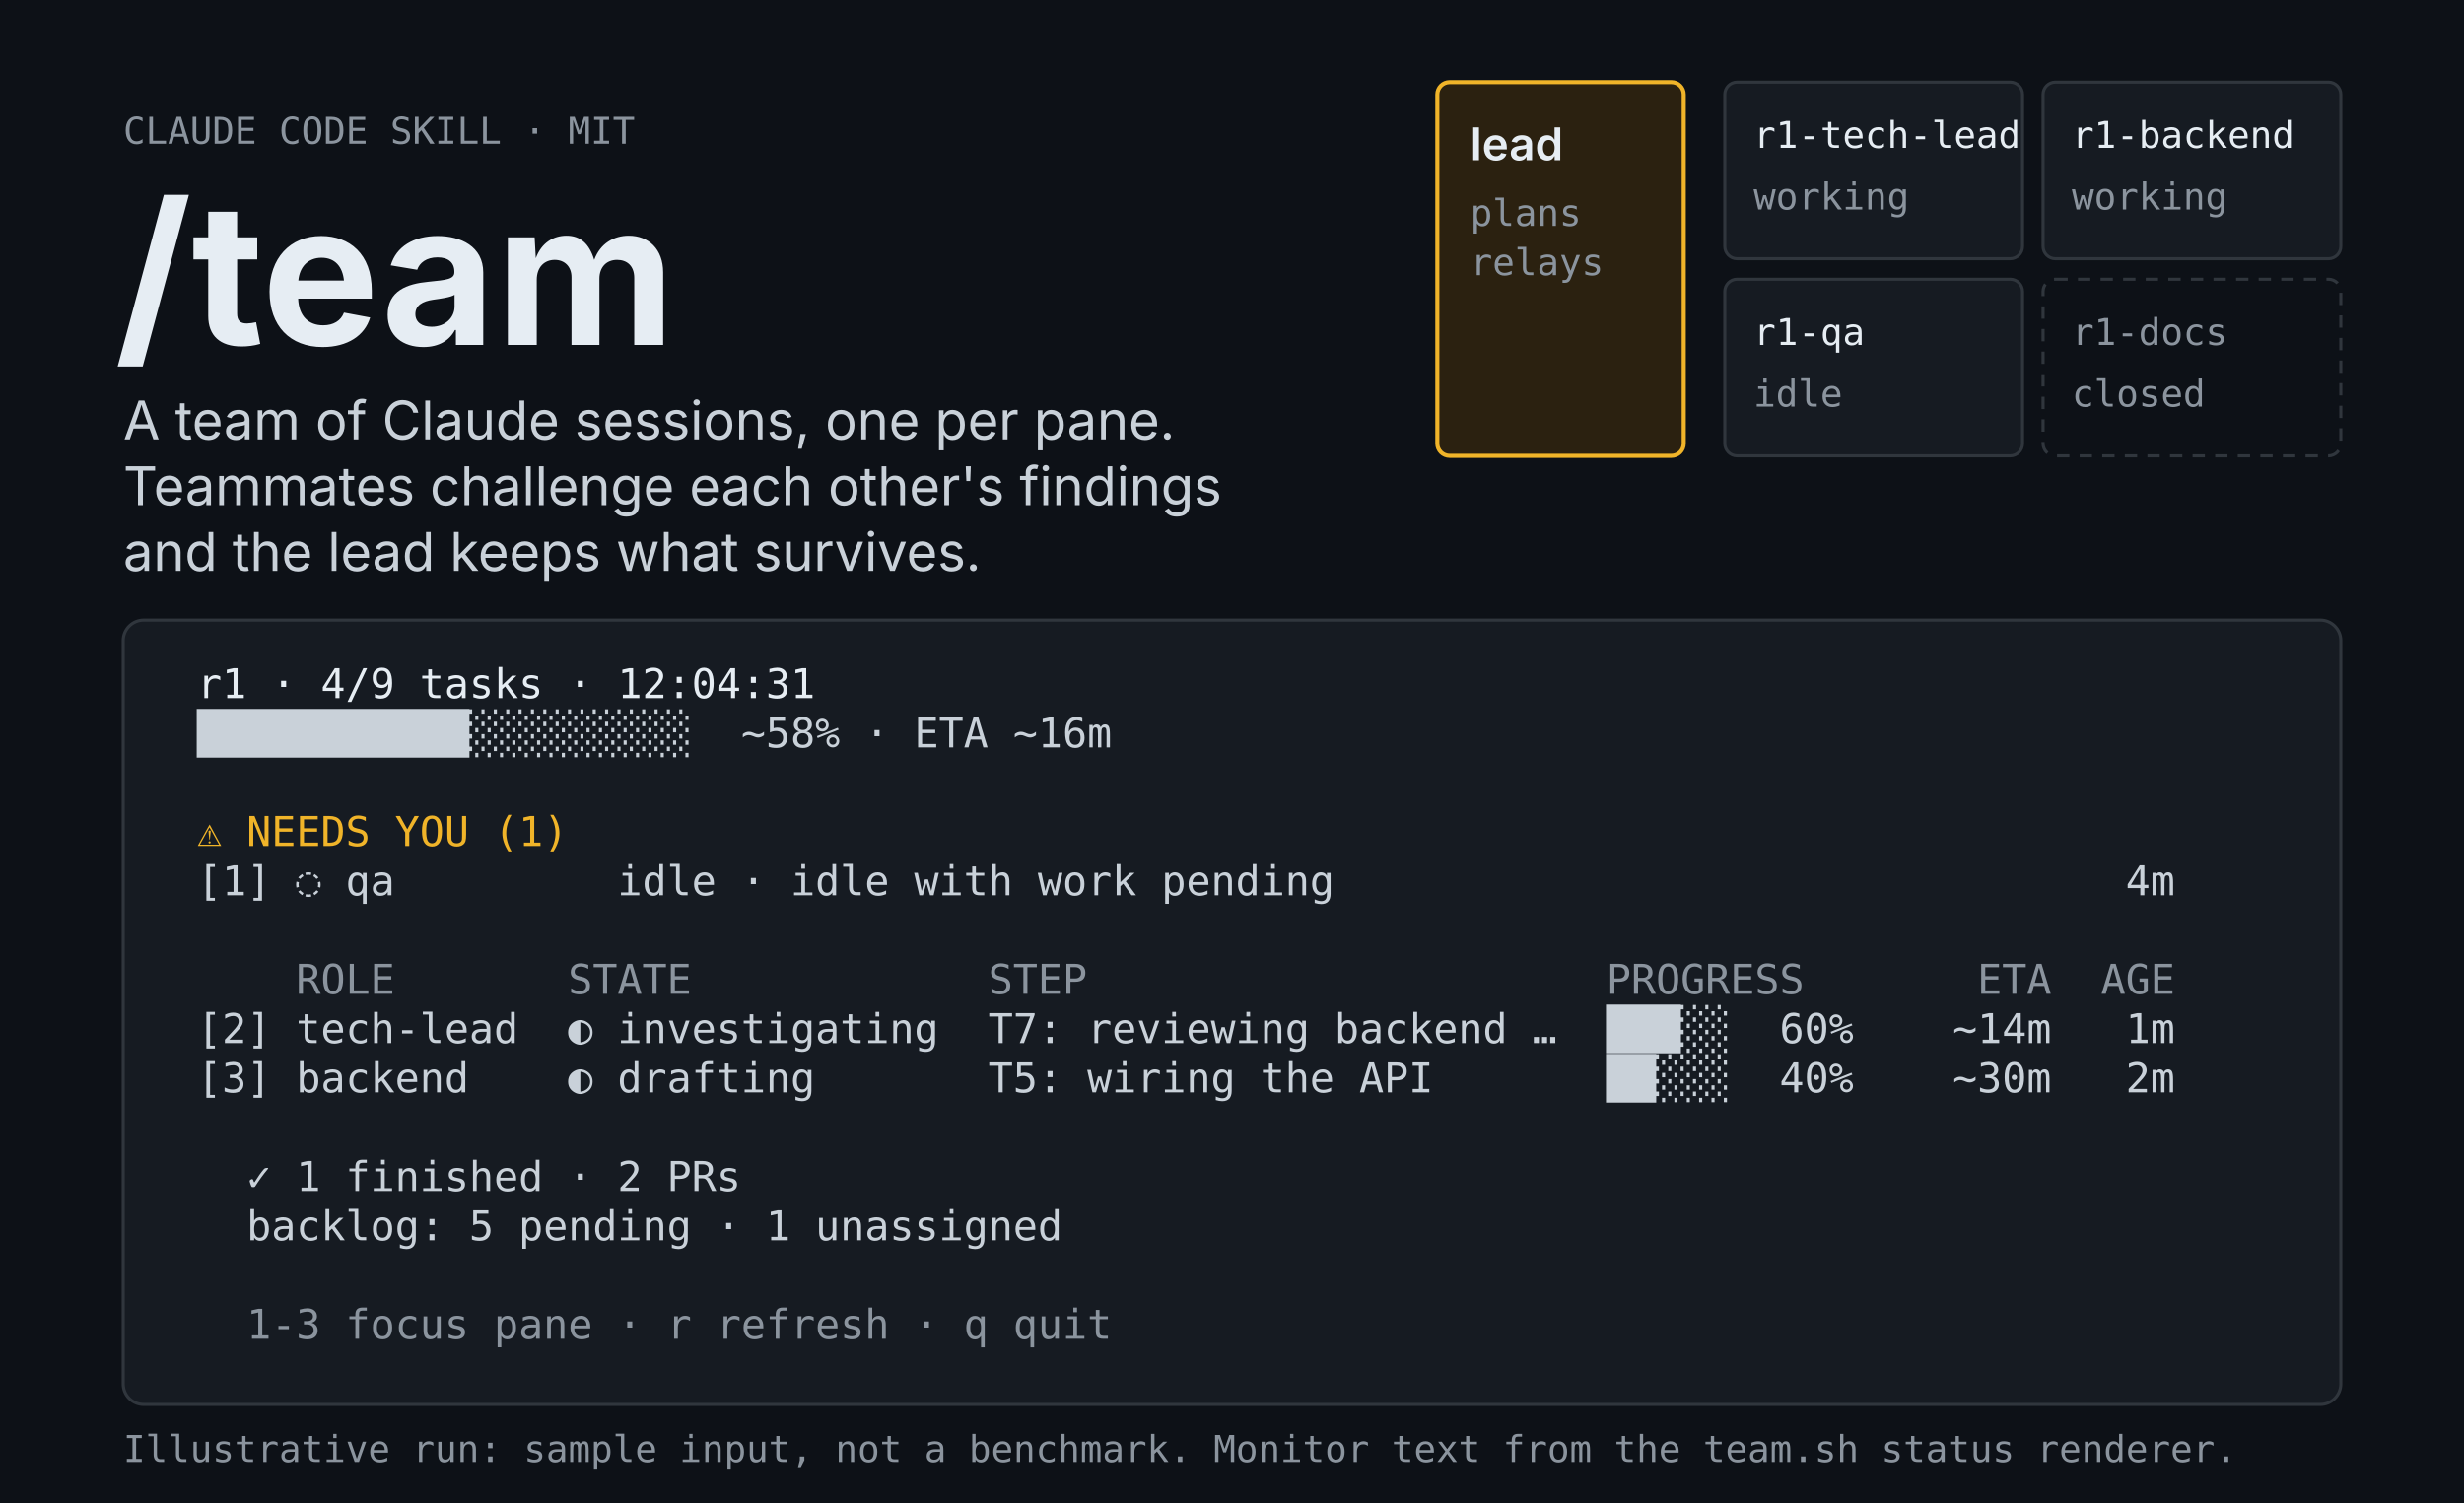
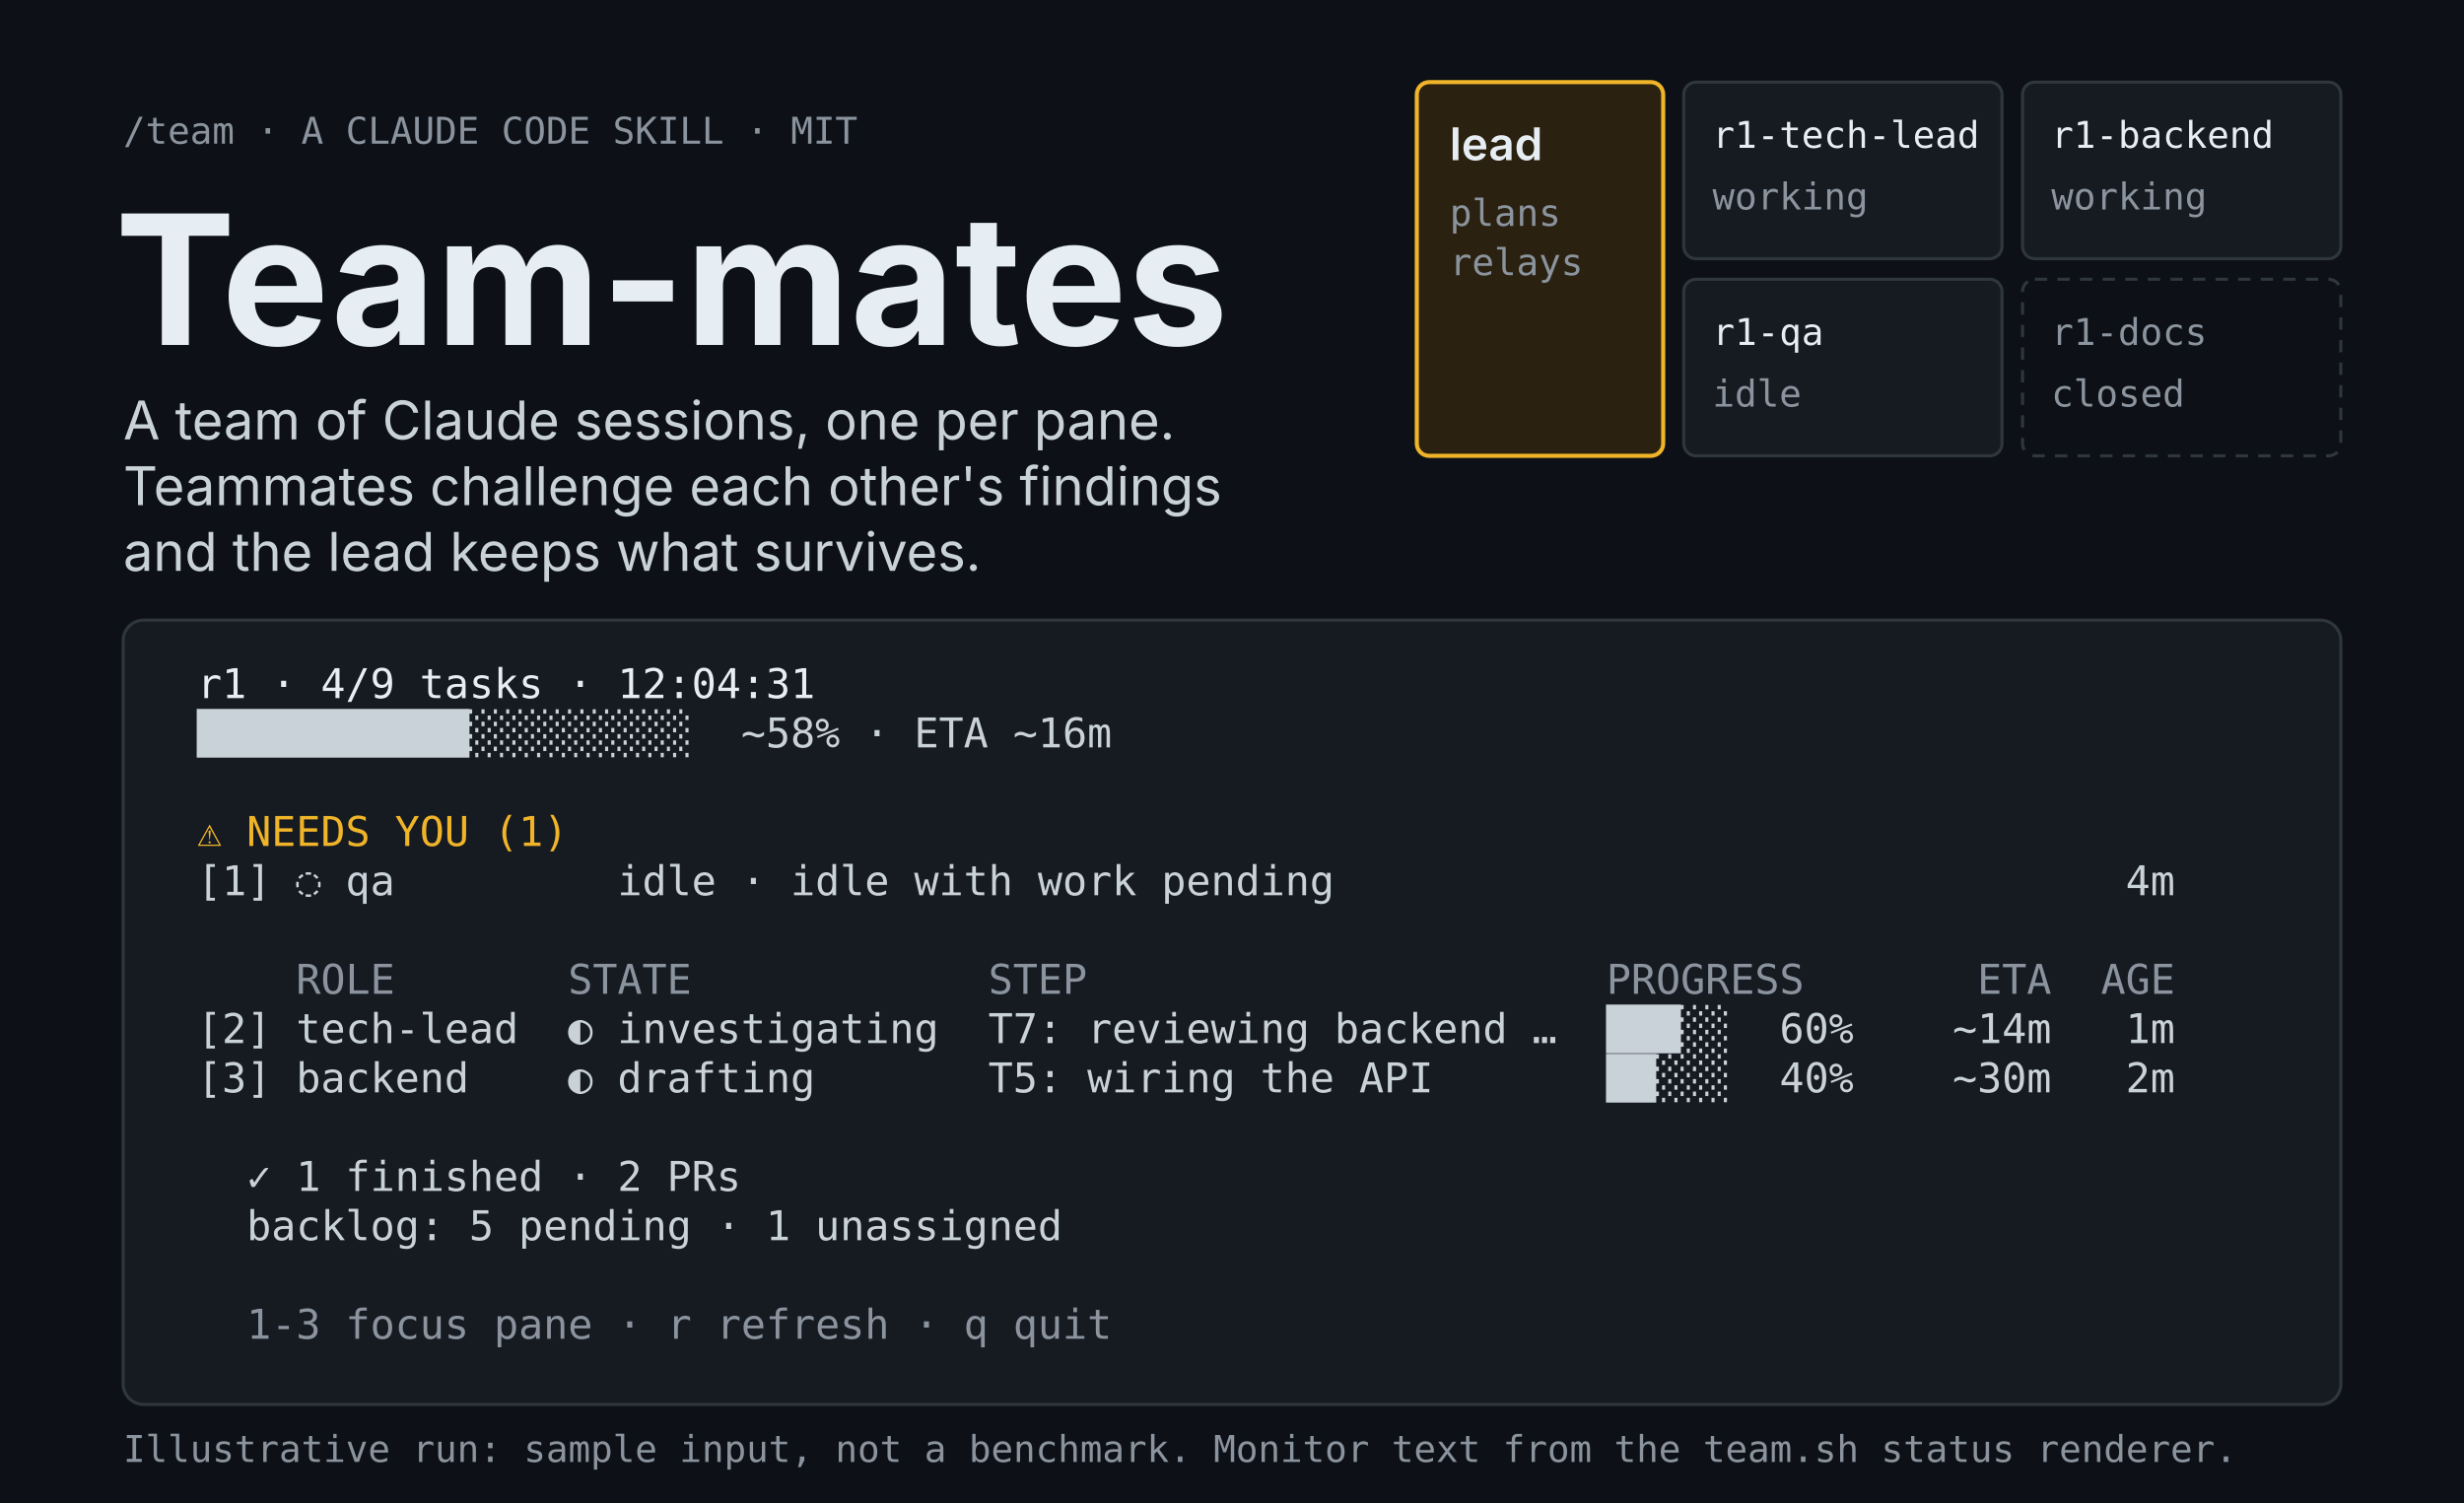
<svg xmlns="http://www.w3.org/2000/svg" width="1200" height="732" viewBox="0 0 1200 732" role="img" aria-labelledby="hero-title hero-desc">
  <rect width="1200" height="732" fill="#0d1117" />
  <g id="hero-title-block" font-family="-apple-system, BlinkMacSystemFont, 'Segoe UI', sans-serif">
-     <text x="60" y="70" font-family="ui-monospace, SFMono-Regular, Menlo, monospace" font-size="18" fill="#8b949e">CLAUDE CODE SKILL · MIT</text>
-     <text x="56" y="168" font-size="96" font-weight="700" fill="#e6edf3">/team</text>
+     <text x="60" y="70" font-family="ui-monospace, SFMono-Regular, Menlo, monospace" font-size="18" fill="#8b949e">/team · A CLAUDE CODE SKILL · MIT</text>
+     <text x="56" y="168" font-size="88" font-weight="700" fill="#e6edf3">Team-mates</text>
    <text x="60" y="214" font-size="26" fill="#c9d1d9">A team of Claude sessions, one per pane.</text>
    <text x="60" y="246" font-size="26" fill="#c9d1d9">Teammates challenge each other's findings</text>
    <text x="60" y="278" font-size="26" fill="#c9d1d9">and the lead keeps what survives.</text>
  </g>
  <g id="hero-panes" font-family="ui-monospace, SFMono-Regular, Menlo, monospace" font-size="18">
-     <rect x="700" y="40" width="120" height="182" rx="6" fill="#2b2110" stroke="#f0b429" stroke-width="2" />
-     <text x="716" y="78" font-size="22" font-weight="600" fill="#e6edf3" font-family="-apple-system, BlinkMacSystemFont, 'Segoe UI', sans-serif">lead</text>
-     <text x="716" y="110" fill="#8b949e">plans</text>
-     <text x="716" y="134" fill="#8b949e">relays</text>
-     <rect x="840" y="40" width="145" height="86" rx="6" fill="#161b22" stroke="#30363d" stroke-width="1.5" />
-     <text x="854" y="72" fill="#e6edf3">r1-tech-lead</text>
-     <text x="854" y="102" fill="#8b949e">working</text>
-     <rect x="995" y="40" width="145" height="86" rx="6" fill="#161b22" stroke="#30363d" stroke-width="1.5" />
-     <text x="1009" y="72" fill="#e6edf3">r1-backend</text>
-     <text x="1009" y="102" fill="#8b949e">working</text>
-     <rect x="840" y="136" width="145" height="86" rx="6" fill="#161b22" stroke="#30363d" stroke-width="1.5" />
-     <text x="854" y="168" fill="#e6edf3">r1-qa</text>
-     <text x="854" y="198" fill="#8b949e">idle</text>
-     <rect x="995" y="136" width="145" height="86" rx="6" fill="none" stroke="#30363d" stroke-width="1.5" stroke-dasharray="6 5" />
-     <text x="1009" y="168" fill="#8b949e">r1-docs</text>
-     <text x="1009" y="198" fill="#8b949e">closed</text>
+     <rect x="690" y="40" width="120" height="182" rx="6" fill="#2b2110" stroke="#f0b429" stroke-width="2" />
+     <text x="706" y="78" font-size="22" font-weight="600" fill="#e6edf3" font-family="-apple-system, BlinkMacSystemFont, 'Segoe UI', sans-serif">lead</text>
+     <text x="706" y="110" fill="#8b949e">plans</text>
+     <text x="706" y="134" fill="#8b949e">relays</text>
+     <rect x="820" y="40" width="155" height="86" rx="6" fill="#161b22" stroke="#30363d" stroke-width="1.5" />
+     <text x="834" y="72" fill="#e6edf3">r1-tech-lead</text>
+     <text x="834" y="102" fill="#8b949e">working</text>
+     <rect x="985" y="40" width="155" height="86" rx="6" fill="#161b22" stroke="#30363d" stroke-width="1.5" />
+     <text x="999" y="72" fill="#e6edf3">r1-backend</text>
+     <text x="999" y="102" fill="#8b949e">working</text>
+     <rect x="820" y="136" width="155" height="86" rx="6" fill="#161b22" stroke="#30363d" stroke-width="1.5" />
+     <text x="834" y="168" fill="#e6edf3">r1-qa</text>
+     <text x="834" y="198" fill="#8b949e">idle</text>
+     <rect x="985" y="136" width="155" height="86" rx="6" fill="none" stroke="#30363d" stroke-width="1.5" stroke-dasharray="6 5" />
+     <text x="999" y="168" fill="#8b949e">r1-docs</text>
+     <text x="999" y="198" fill="#8b949e">closed</text>
  </g>
  <g id="hero-monitor" transform="translate(0 40)">
    <rect x="60" y="262" width="1080" height="382" rx="10" fill="#161b22" stroke="#30363d" stroke-width="1.5" />
    <g font-family="ui-monospace, SFMono-Regular, Menlo, monospace" font-size="20" fill="#c9d1d9">
      <text x="96" y="300" xml:space="preserve" fill="#e6edf3">r1 · 4/9 tasks · 12:04:31</text>
      <text x="96" y="324" xml:space="preserve">███████████░░░░░░░░░  ~58% · ETA ~16m</text>
      <text x="96" y="372" xml:space="preserve" fill="#f0b429">⚠ NEEDS YOU (1)</text>
      <text x="96" y="396" xml:space="preserve">[1] ◌ qa         idle · idle with work pending                                4m</text>
      <text x="96" y="444" xml:space="preserve" fill="#8b949e">    ROLE       STATE            STEP                     PROGRESS       ETA  AGE</text>
      <text x="96" y="468" xml:space="preserve">[2] tech-lead  ◐ investigating  T7: reviewing backend …  ███░░  60%    ~14m   1m</text>
      <text x="96" y="492" xml:space="preserve">[3] backend    ◐ drafting       T5: wiring the API       ██░░░  40%    ~30m   2m</text>
      <text x="96" y="540" xml:space="preserve">  ✓ 1 finished · 2 PRs</text>
      <text x="96" y="564" xml:space="preserve">  backlog: 5 pending · 1 unassigned</text>
      <text x="96" y="612" xml:space="preserve" fill="#8b949e">  1-3 focus pane · r refresh · q quit</text>
    </g>
  </g>
  <text x="60" y="712" font-family="ui-monospace, SFMono-Regular, Menlo, monospace" font-size="18" fill="#8b949e">Illustrative run: sample input, not a benchmark. Monitor text from the team.sh status renderer.</text>
</svg>
